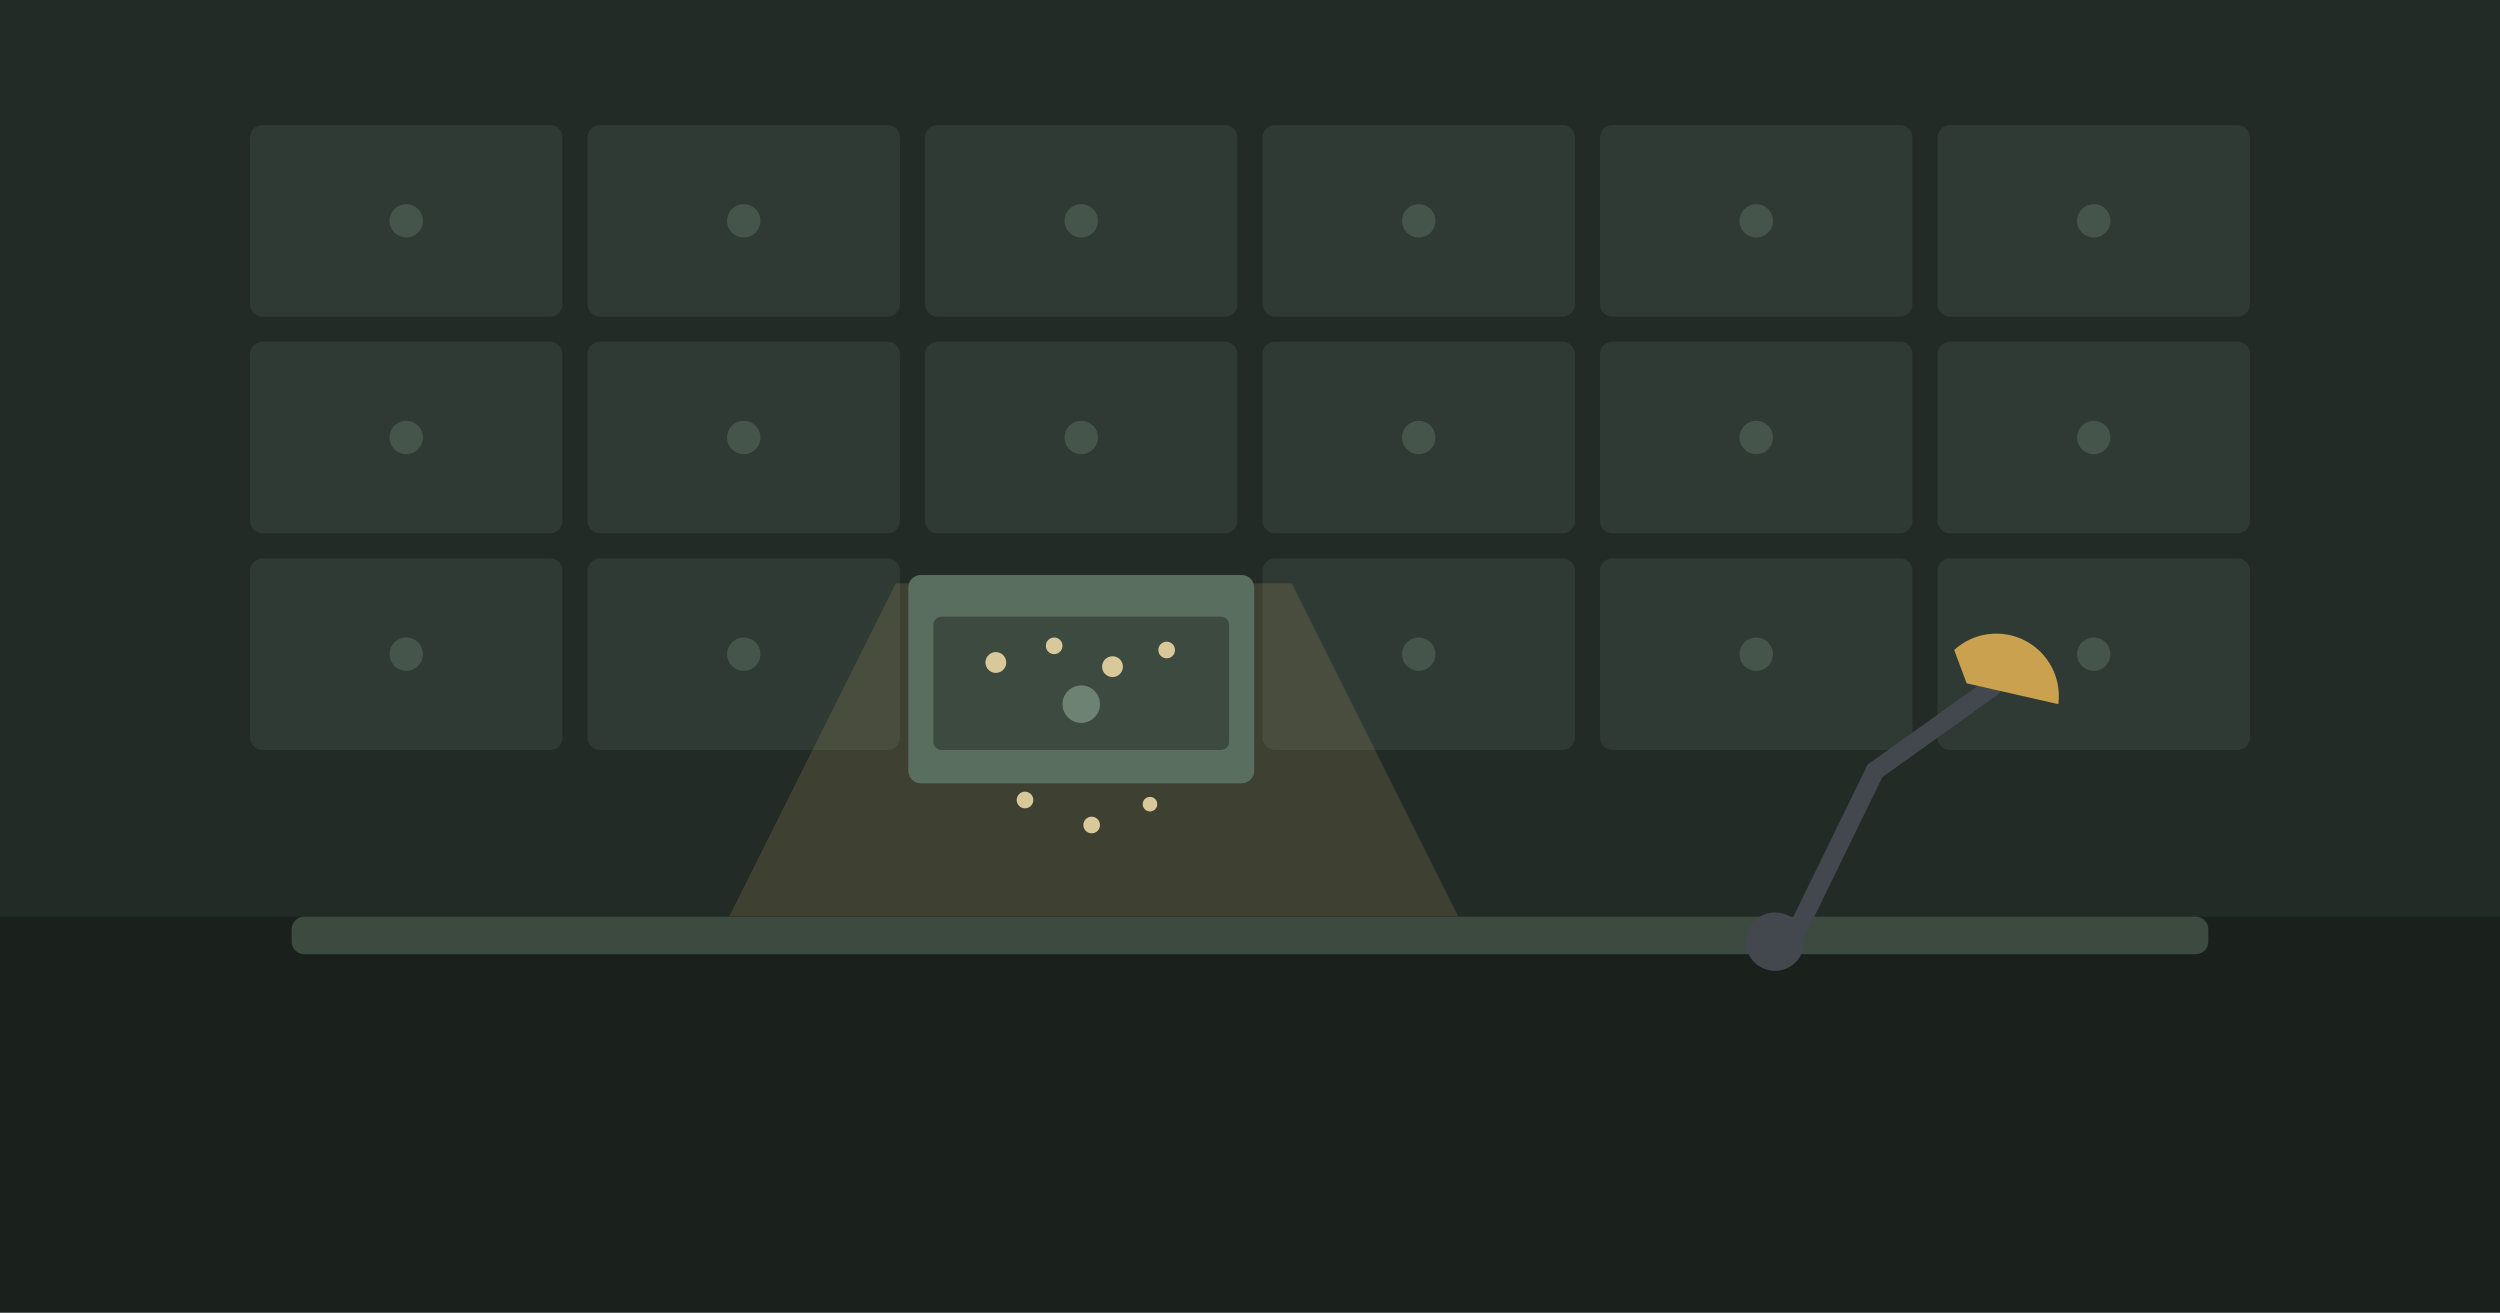
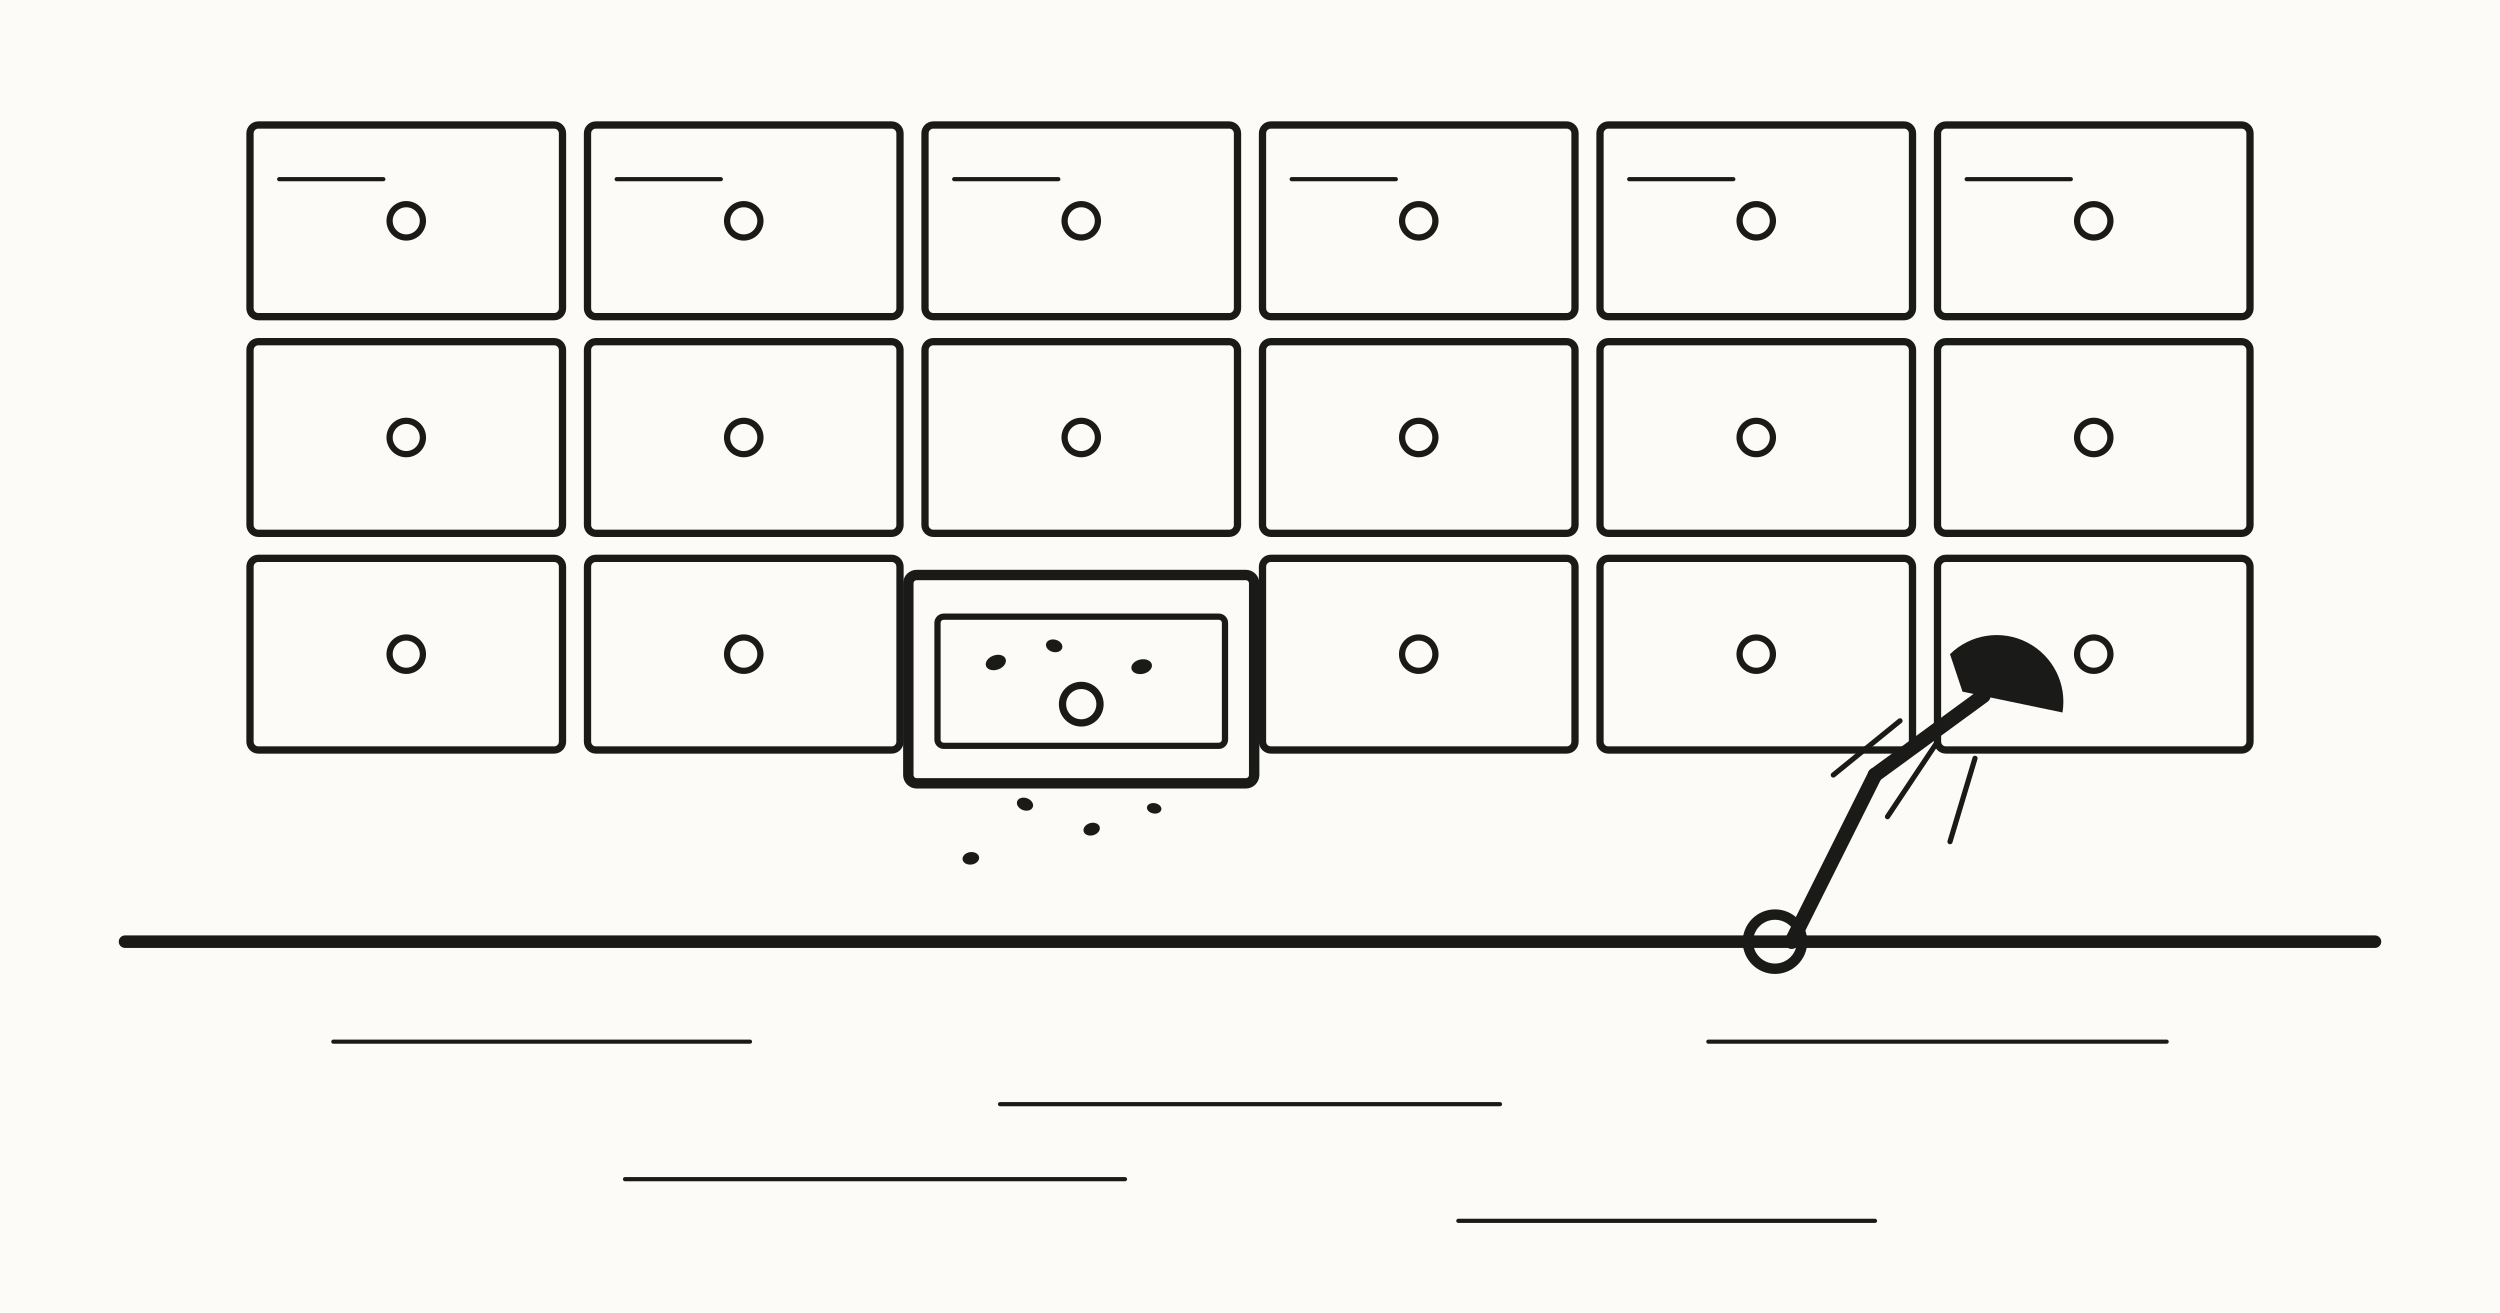
<svg xmlns="http://www.w3.org/2000/svg" viewBox="0 0 1200 630">
-   <rect width="1200" height="630" fill="#222b26" />
-   <g fill="#2e3a33">
-     <rect x="120" y="60" width="150" height="92" rx="6" />
-     <rect x="282" y="60" width="150" height="92" rx="6" />
-     <rect x="444" y="60" width="150" height="92" rx="6" />
-     <rect x="606" y="60" width="150" height="92" rx="6" />
-     <rect x="768" y="60" width="150" height="92" rx="6" />
-     <rect x="930" y="60" width="150" height="92" rx="6" />
-     <rect x="120" y="164" width="150" height="92" rx="6" />
-     <rect x="282" y="164" width="150" height="92" rx="6" />
-     <rect x="444" y="164" width="150" height="92" rx="6" />
-     <rect x="606" y="164" width="150" height="92" rx="6" />
-     <rect x="768" y="164" width="150" height="92" rx="6" />
-     <rect x="930" y="164" width="150" height="92" rx="6" />
-     <rect x="120" y="268" width="150" height="92" rx="6" />
-     <rect x="282" y="268" width="150" height="92" rx="6" />
-     <rect x="606" y="268" width="150" height="92" rx="6" />
-     <rect x="768" y="268" width="150" height="92" rx="6" />
-     <rect x="930" y="268" width="150" height="92" rx="6" />
-   </g>
-   <g fill="#46554c">
-     <circle cx="195" cy="106" r="8" />
-     <circle cx="357" cy="106" r="8" />
-     <circle cx="519" cy="106" r="8" />
-     <circle cx="681" cy="106" r="8" />
-     <circle cx="843" cy="106" r="8" />
-     <circle cx="1005" cy="106" r="8" />
-     <circle cx="195" cy="210" r="8" />
-     <circle cx="357" cy="210" r="8" />
-     <circle cx="519" cy="210" r="8" />
-     <circle cx="681" cy="210" r="8" />
-     <circle cx="843" cy="210" r="8" />
-     <circle cx="1005" cy="210" r="8" />
-     <circle cx="195" cy="314" r="8" />
-     <circle cx="357" cy="314" r="8" />
-     <circle cx="681" cy="314" r="8" />
-     <circle cx="843" cy="314" r="8" />
-     <circle cx="1005" cy="314" r="8" />
-   </g>
-   <polygon points="430,280 620,280 700,440 350,440" fill="#f2c879" opacity="0.14" />
-   <g>
-     <rect x="436" y="276" width="166" height="100" rx="6" fill="#5a6e5f" />
-     <rect x="448" y="296" width="142" height="64" rx="4" fill="#3c4a40" />
-     <circle cx="519" cy="338" r="9" fill="#6e8273" />
-     <g fill="#d9c89a">
-       <circle cx="478" cy="318" r="5" />
-       <circle cx="506" cy="310" r="4" />
-       <circle cx="534" cy="320" r="5" />
-       <circle cx="560" cy="312" r="4" />
-       <circle cx="492" cy="384" r="4" />
-       <circle cx="524" cy="396" r="4" />
-       <circle cx="552" cy="386" r="3.5" />
+   <rect width="1200" height="630" fill="#fcfbf7" />
+   <g stroke="#1a1a18" fill="none" stroke-linecap="round">
+     <g stroke-width="3.5">
+       <rect x="120" y="60" width="150" height="92" rx="4" />
+       <rect x="282" y="60" width="150" height="92" rx="4" />
+       <rect x="444" y="60" width="150" height="92" rx="4" />
+       <rect x="606" y="60" width="150" height="92" rx="4" />
+       <rect x="768" y="60" width="150" height="92" rx="4" />
+       <rect x="930" y="60" width="150" height="92" rx="4" />
+       <rect x="120" y="164" width="150" height="92" rx="4" />
+       <rect x="282" y="164" width="150" height="92" rx="4" />
+       <rect x="444" y="164" width="150" height="92" rx="4" />
+       <rect x="606" y="164" width="150" height="92" rx="4" />
+       <rect x="768" y="164" width="150" height="92" rx="4" />
+       <rect x="930" y="164" width="150" height="92" rx="4" />
+       <rect x="120" y="268" width="150" height="92" rx="4" />
+       <rect x="282" y="268" width="150" height="92" rx="4" />
+       <rect x="606" y="268" width="150" height="92" rx="4" />
+       <rect x="768" y="268" width="150" height="92" rx="4" />
+       <rect x="930" y="268" width="150" height="92" rx="4" />
+     </g>
+     <g stroke-width="3">
+       <circle cx="195" cy="106" r="8" />
+       <circle cx="357" cy="106" r="8" />
+       <circle cx="519" cy="106" r="8" />
+       <circle cx="681" cy="106" r="8" />
+       <circle cx="843" cy="106" r="8" />
+       <circle cx="1005" cy="106" r="8" />
+       <circle cx="195" cy="210" r="8" />
+       <circle cx="357" cy="210" r="8" />
+       <circle cx="519" cy="210" r="8" />
+       <circle cx="681" cy="210" r="8" />
+       <circle cx="843" cy="210" r="8" />
+       <circle cx="1005" cy="210" r="8" />
+       <circle cx="195" cy="314" r="8" />
+       <circle cx="357" cy="314" r="8" />
+       <circle cx="681" cy="314" r="8" />
+       <circle cx="843" cy="314" r="8" />
+       <circle cx="1005" cy="314" r="8" />
+     </g>
+     <g stroke-width="2">
+       <line x1="134" y1="86" x2="184" y2="86" />
+       <line x1="296" y1="86" x2="346" y2="86" />
+       <line x1="458" y1="86" x2="508" y2="86" />
+       <line x1="620" y1="86" x2="670" y2="86" />
+       <line x1="782" y1="86" x2="832" y2="86" />
+       <line x1="944" y1="86" x2="994" y2="86" />
+     </g>
+     <g stroke-width="5">
+       <rect x="436" y="276" width="166" height="100" rx="4" />
+       <rect x="450" y="296" width="138" height="62" rx="3" stroke-width="3" />
+       <circle cx="519" cy="338" r="9" stroke-width="3.5" />
+     </g>
+     <g fill="#1a1a18" stroke="none">
+       <ellipse cx="478" cy="318" rx="5" ry="3.5" transform="rotate(-20 478 318)" />
+       <ellipse cx="506" cy="310" rx="4" ry="3" transform="rotate(15 506 310)" />
+       <ellipse cx="548" cy="320" rx="5" ry="3.5" transform="rotate(-12 548 320)" />
+       <ellipse cx="492" cy="386" rx="4" ry="3" transform="rotate(20 492 386)" />
+       <ellipse cx="524" cy="398" rx="4" ry="3" transform="rotate(-16 524 398)" />
+       <ellipse cx="554" cy="388" rx="3.5" ry="2.5" transform="rotate(10 554 388)" />
+       <ellipse cx="466" cy="412" rx="4" ry="3" transform="rotate(-8 466 412)" />
+     </g>
+     <line x1="60" y1="452" x2="1140" y2="452" stroke-width="6" />
+     <g stroke-width="7">
+       <line x1="860" y1="452" x2="900" y2="372" />
+       <line x1="900" y1="372" x2="952" y2="334" />
+     </g>
+     <path d="M936 314 a32 32 0 0 1 54 28 l-48 -10z" fill="#1a1a18" stroke="none" />
+     <circle cx="852" cy="452" r="13" stroke-width="5" />
+     <g stroke-width="2.5">
+       <line x1="930" y1="356" x2="906" y2="392" />
+       <line x1="912" y1="346" x2="880" y2="372" />
+       <line x1="948" y1="364" x2="936" y2="404" />
+     </g>
+     <g stroke-width="2">
+       <line x1="160" y1="500" x2="360" y2="500" />
+       <line x1="480" y1="530" x2="720" y2="530" />
+       <line x1="820" y1="500" x2="1040" y2="500" />
+       <line x1="300" y1="566" x2="540" y2="566" />
+       <line x1="700" y1="586" x2="900" y2="586" />
    </g>
  </g>
-   <rect y="440" width="1200" height="190" fill="#1a211d" />
-   <rect x="140" y="440" width="920" height="18" rx="6" fill="#3c4a40" />
-   <g>
-     <line x1="860" y1="452" x2="900" y2="370" stroke="#43484f" stroke-width="9" stroke-linecap="round" />
-     <line x1="900" y1="370" x2="956" y2="330" stroke="#43484f" stroke-width="9" stroke-linecap="round" />
-     <path d="M938 312 a30 30 0 0 1 50 26 l-44 -10z" fill="#caa14e" />
-     <circle cx="852" cy="452" r="14" fill="#43484f" />
-   </g>
</svg>
